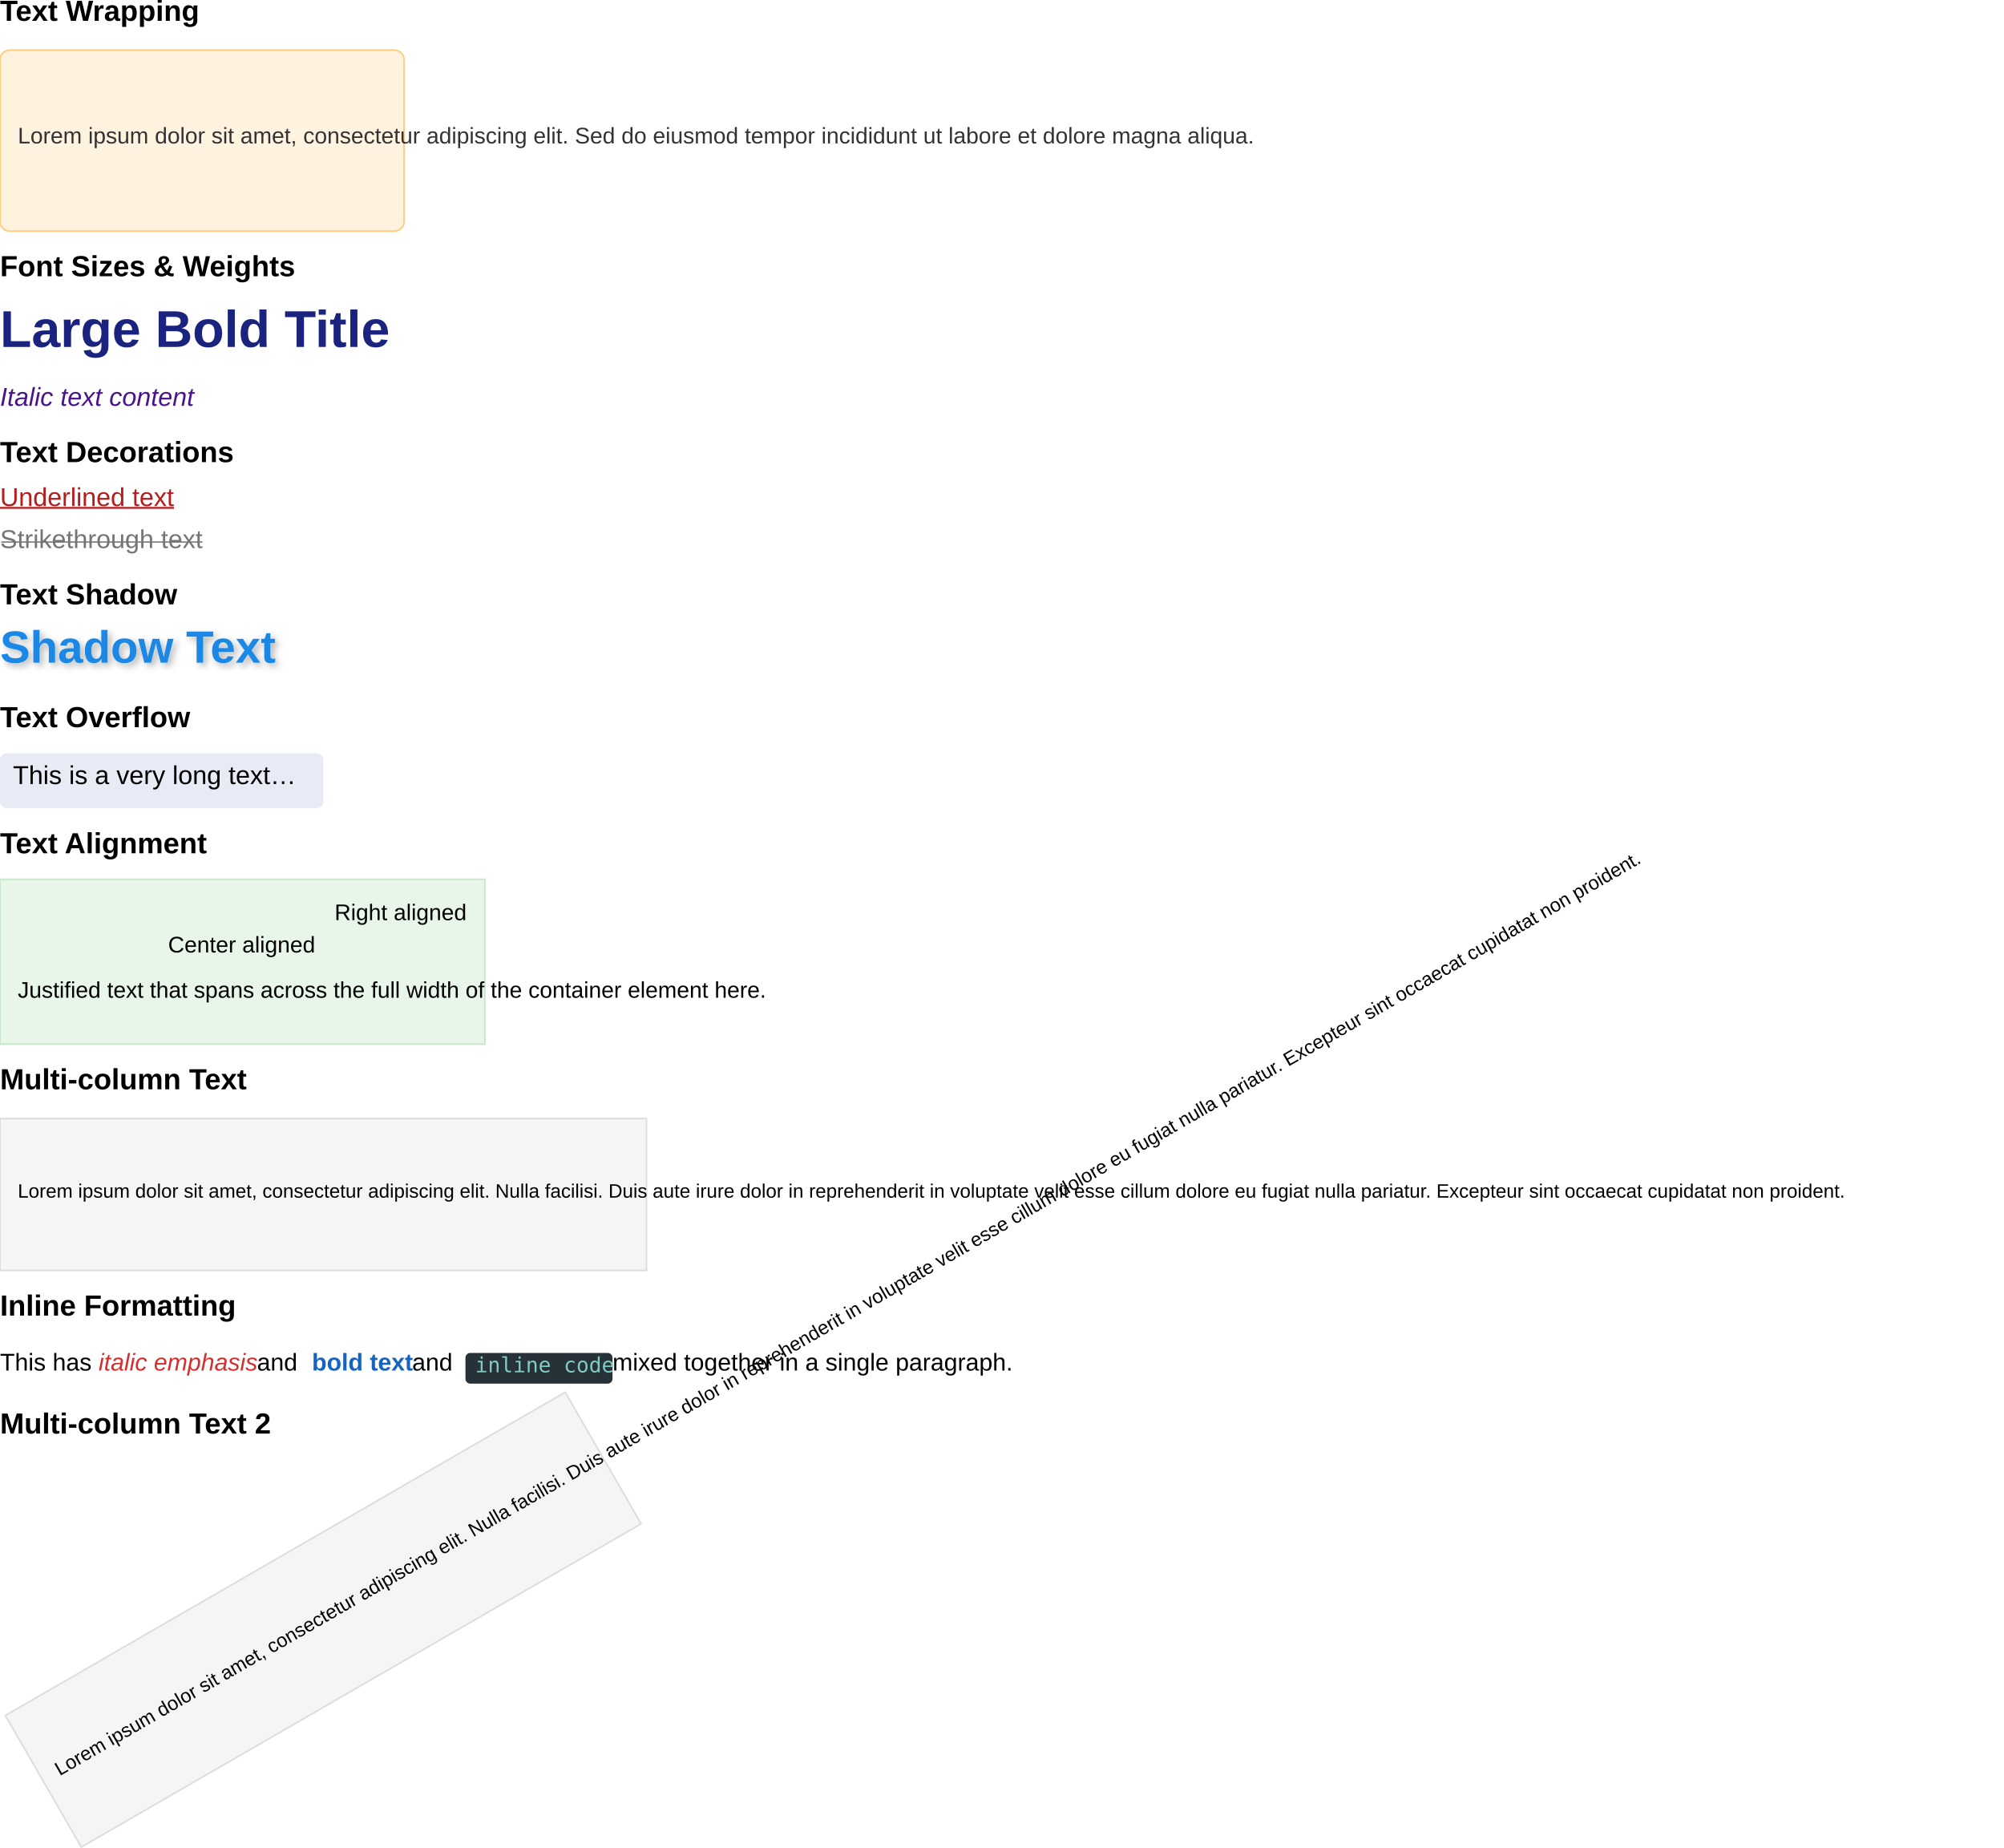
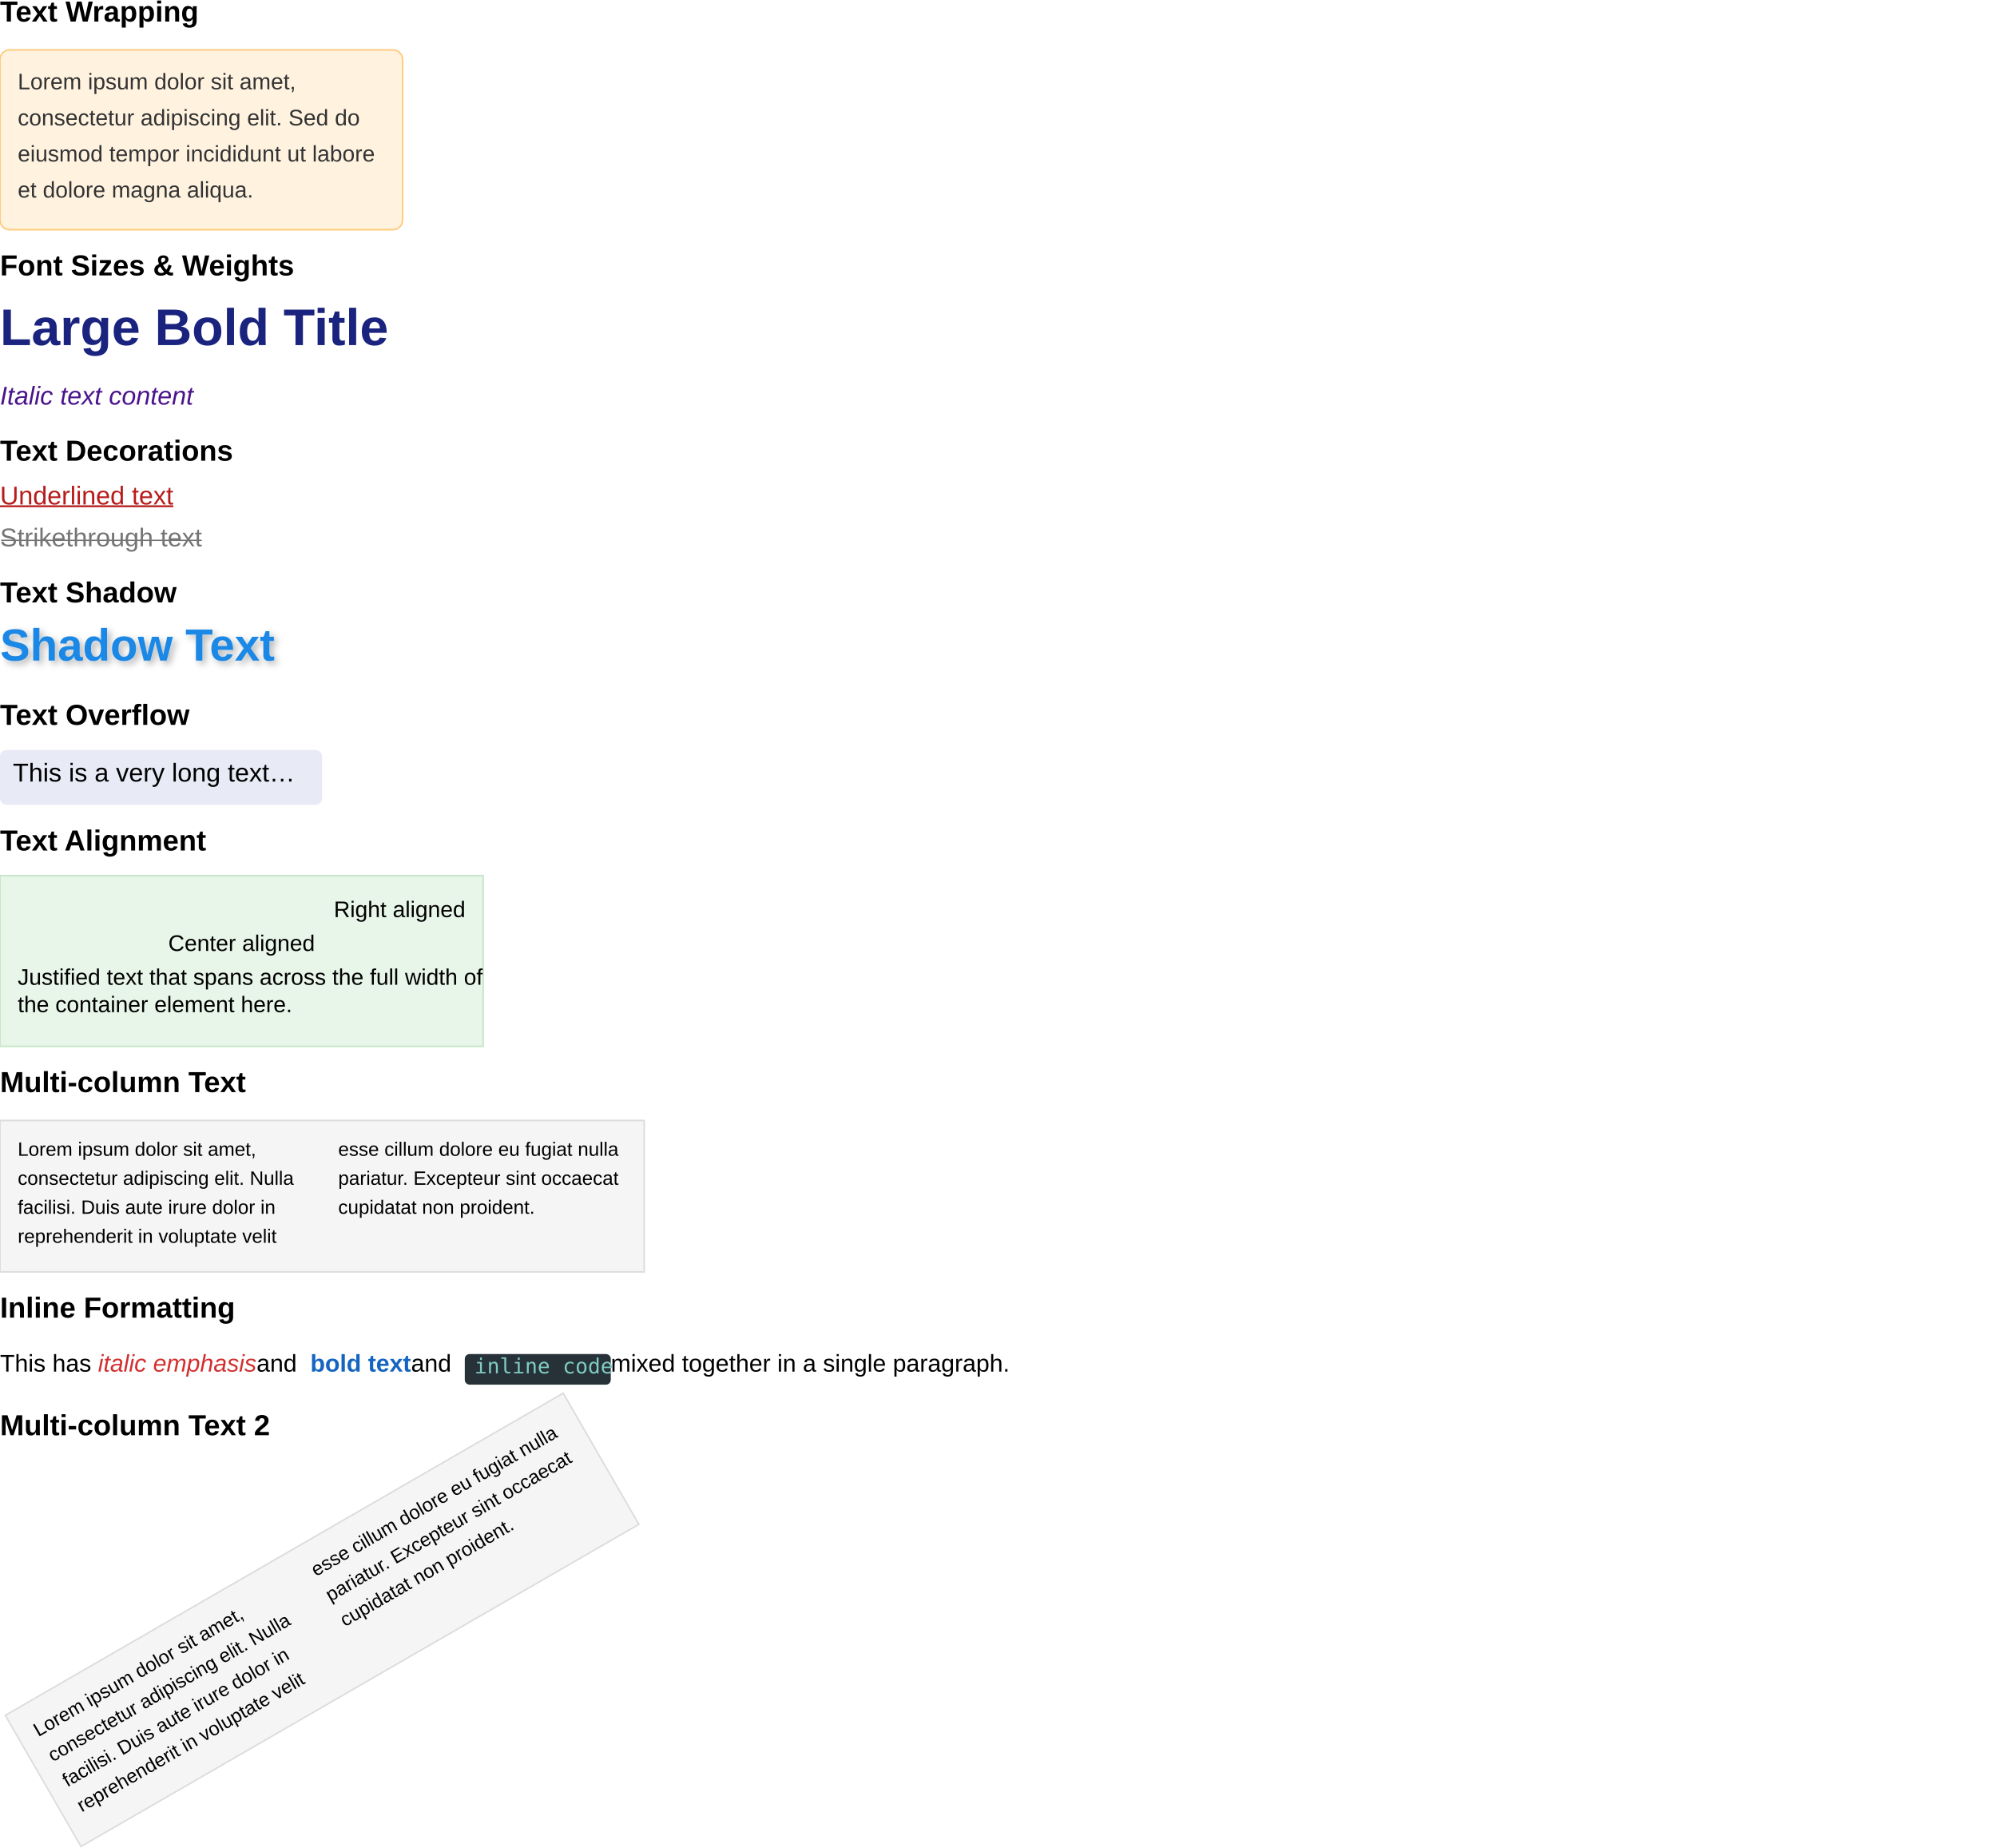
- <svg xmlns="http://www.w3.org/2000/svg" width="1240" height="1143" viewBox="0 0 1240 1143">
+ <svg xmlns="http://www.w3.org/2000/svg" width="1240" height="1147" viewBox="0 0 1240 1147">
  <defs>
    <filter id="ts1" x="-50%" y="-50%" width="200%" height="200%">
      <feDropShadow dx="2" dy="2" stdDeviation="2" flood-color="rgba(0, 0, 0, 0.3)" />
    </filter>
  </defs>
-   <text x="0" y="1" fill="rgb(0, 0, 0)" dominant-baseline="text-before-edge" font-weight="700" font-size="18px" font-family="Arial">Text Wrapping</text>
-   <rect x="0" y="31" width="250" height="112" rx="6" ry="6" fill="rgb(255, 243, 224)" stroke="rgb(255, 204, 128)" stroke-width="1" />
-   <text x="11" y="79.5" fill="rgb(51, 51, 51)" dominant-baseline="text-before-edge" font-size="14px" font-family="Arial">Lorem ipsum dolor sit amet, consectetur adipiscing elit. Sed do eiusmod tempor incididunt ut labore et dolore magna aliqua.</text>
-   <text x="0" y="159" fill="rgb(0, 0, 0)" dominant-baseline="text-before-edge" font-weight="700" font-size="18px" font-family="Arial">Font Sizes &amp; Weights</text>
-   <text x="0" y="193.5" fill="rgb(26, 35, 126)" dominant-baseline="text-before-edge" font-weight="900" font-size="32px" font-family="Arial">Large Bold Title</text>
-   <text x="0" y="240.5" fill="rgb(74, 20, 140)" dominant-baseline="text-before-edge" font-style="italic" font-size="16px" font-family="Arial">Italic text content</text>
-   <text x="0" y="274" fill="rgb(0, 0, 0)" dominant-baseline="text-before-edge" font-weight="700" font-size="18px" font-family="Arial">Text Decorations</text>
-   <text x="0" y="302.5" fill="rgb(183, 28, 28)" dominant-baseline="text-before-edge" font-size="16px" font-family="Arial" text-decoration="underline">Underlined text</text>
-   <text x="0" y="328.5" fill="rgb(117, 117, 117)" dominant-baseline="text-before-edge" font-size="16px" font-family="Arial" text-decoration="line-through">Strikethrough text</text>
-   <text x="0" y="362" fill="rgb(0, 0, 0)" dominant-baseline="text-before-edge" font-weight="700" font-size="18px" font-family="Arial">Text Shadow</text>
-   <text x="0" y="391.5" fill="rgb(30, 136, 229)" dominant-baseline="text-before-edge" font-weight="700" font-size="28px" font-family="Arial" filter="url(#ts1)">Shadow Text</text>
-   <text x="0" y="438" fill="rgb(0, 0, 0)" dominant-baseline="text-before-edge" font-weight="700" font-size="18px" font-family="Arial">Text Overflow</text>
-   <rect x="0" y="466" width="200" height="34" rx="4" ry="4" fill="rgb(232, 234, 246)" />
-   <text x="8" y="474.5" fill="rgb(0, 0, 0)" dominant-baseline="text-before-edge" font-size="16px" font-family="Arial">This is a very long text…</text>
-   <text x="0" y="516" fill="rgb(0, 0, 0)" dominant-baseline="text-before-edge" font-weight="700" font-size="18px" font-family="Arial">Text Alignment</text>
-   <path d="M0,544 L300,544 L300,646 L0,646 Z" fill="rgb(232, 245, 233)" stroke="rgb(200, 230, 201)" stroke-width="1" />
-   <text x="207" y="560" fill="rgb(0, 0, 0)" dominant-baseline="text-before-edge" font-size="14px" font-family="Arial">Right aligned</text>
-   <text x="104" y="580" fill="rgb(0, 0, 0)" dominant-baseline="text-before-edge" font-size="14px" font-family="Arial">Center aligned</text>
-   <text x="11" y="608" fill="rgb(0, 0, 0)" dominant-baseline="text-before-edge" font-size="14px" font-family="Arial" textLength="300" lengthAdjust="spacing">Justified text that spans across the full width of the container element here.</text>
-   <text x="0" y="662" fill="rgb(0, 0, 0)" dominant-baseline="text-before-edge" font-weight="700" font-size="18px" font-family="Arial">Multi-column Text</text>
-   <path d="M0,692 L400,692 L400,786 L0,786 Z" fill="rgb(245, 245, 245)" stroke="rgb(221, 221, 221)" stroke-width="1" />
-   <text x="11" y="733" fill="rgb(0, 0, 0)" dominant-baseline="text-before-edge" font-size="12px" font-family="Arial">Lorem ipsum dolor sit amet, consectetur adipiscing elit. Nulla facilisi. Duis aute irure dolor in reprehenderit in voluptate velit esse cillum dolore eu fugiat nulla pariatur. Excepteur sint occaecat cupidatat non proident.</text>
-   <text x="0" y="802" fill="rgb(0, 0, 0)" dominant-baseline="text-before-edge" font-weight="700" font-size="18px" font-family="Arial">Inline Formatting</text>
-   <text x="0" y="838" fill="rgb(0, 0, 0)" dominant-baseline="text-before-edge" font-size="15px" font-family="Arial">This has</text>
-   <text x="159" y="838" fill="rgb(0, 0, 0)" dominant-baseline="text-before-edge" font-size="15px" font-family="Arial">and</text>
-   <text x="255" y="838" fill="rgb(0, 0, 0)" dominant-baseline="text-before-edge" font-size="15px" font-family="Arial">and</text>
-   <text x="379" y="838" fill="rgb(0, 0, 0)" dominant-baseline="text-before-edge" font-size="15px" font-family="Arial">mixed together in a single paragraph.</text>
-   <text x="61" y="838" fill="rgb(211, 47, 47)" dominant-baseline="text-before-edge" font-style="italic" font-size="15px" font-family="Arial">italic emphasis</text>
-   <text x="193" y="838" fill="rgb(21, 101, 192)" dominant-baseline="text-before-edge" font-weight="700" font-size="15px" font-family="Arial">bold text</text>
-   <rect x="288" y="837" width="91" height="19" rx="3" ry="3" fill="rgb(38, 50, 56)" />
-   <text x="294" y="840" fill="rgb(128, 203, 196)" dominant-baseline="text-before-edge" font-size="13px" font-family="monospace">inline code</text>
-   <text x="0" y="875" fill="rgb(0, 0, 0)" dominant-baseline="text-before-edge" font-weight="700" font-size="18px" font-family="Arial">Multi-column Text 2</text>
-   <path d="M3.29,1061.3 L349.71,861.3 L396.71,942.7 L50.29,1142.7 Z" fill="rgb(245, 245, 245)" stroke="rgb(221, 221, 221)" stroke-width="1" />
-   <text x="32.96" y="1091.94" fill="rgb(0, 0, 0)" dominant-baseline="text-before-edge" font-size="12px" font-family="Arial" transform="rotate(-30,32.96,1091.94)">Lorem ipsum dolor sit amet, consectetur adipiscing elit. Nulla facilisi. Duis aute irure dolor in reprehenderit in voluptate velit esse cillum dolore eu fugiat nulla pariatur. Excepteur sint occaecat cupidatat non proident.</text>
+   <text x="0" y="1.5" fill="rgb(0, 0, 0)" dominant-baseline="text-before-edge" font-weight="700" font-size="18px" font-family="Arial">Text Wrapping</text>
+   <rect x="0" y="31" width="250" height="111.6" rx="6" ry="6" fill="rgb(255, 243, 224)" stroke="rgb(255, 204, 128)" stroke-width="1" />
+   <text x="11" y="46.2" fill="rgb(51, 51, 51)" dominant-baseline="text-before-edge" font-size="14px" font-family="Arial">Lorem ipsum dolor sit amet,</text>
+   <text x="11" y="68.6" fill="rgb(51, 51, 51)" dominant-baseline="text-before-edge" font-size="14px" font-family="Arial">consectetur adipiscing elit. Sed do</text>
+   <text x="11" y="91" fill="rgb(51, 51, 51)" dominant-baseline="text-before-edge" font-size="14px" font-family="Arial">eiusmod tempor incididunt ut labore</text>
+   <text x="11" y="113.4" fill="rgb(51, 51, 51)" dominant-baseline="text-before-edge" font-size="14px" font-family="Arial">et dolore magna aliqua.</text>
+   <text x="0" y="159.1" fill="rgb(0, 0, 0)" dominant-baseline="text-before-edge" font-weight="700" font-size="18px" font-family="Arial">Font Sizes &amp; Weights</text>
+   <text x="0" y="193.1" fill="rgb(26, 35, 126)" dominant-baseline="text-before-edge" font-weight="900" font-size="32px" font-family="Arial">Large Bold Title</text>
+   <text x="0" y="240.6" fill="rgb(74, 20, 140)" dominant-baseline="text-before-edge" font-style="italic" font-size="16px" font-family="Arial">Italic text content</text>
+   <text x="0" y="274.1" fill="rgb(0, 0, 0)" dominant-baseline="text-before-edge" font-weight="700" font-size="18px" font-family="Arial">Text Decorations</text>
+   <text x="0" y="302.6" fill="rgb(183, 28, 28)" dominant-baseline="text-before-edge" font-size="16px" font-family="Arial" text-decoration="underline">Underlined text</text>
+   <text x="0" y="328.6" fill="rgb(117, 117, 117)" dominant-baseline="text-before-edge" font-size="16px" font-family="Arial" text-decoration="line-through">Strikethrough text</text>
+   <text x="0" y="362.1" fill="rgb(0, 0, 0)" dominant-baseline="text-before-edge" font-weight="700" font-size="18px" font-family="Arial">Text Shadow</text>
+   <text x="0" y="391.6" fill="rgb(30, 136, 229)" dominant-baseline="text-before-edge" font-weight="700" font-size="28px" font-family="Arial" filter="url(#ts1)">Shadow Text</text>
+   <text x="0" y="438.1" fill="rgb(0, 0, 0)" dominant-baseline="text-before-edge" font-weight="700" font-size="18px" font-family="Arial">Text Overflow</text>
+   <rect x="0" y="465.6" width="200" height="34" rx="4" ry="4" fill="rgb(232, 234, 246)" />
+   <text x="8" y="474.6" fill="rgb(0, 0, 0)" dominant-baseline="text-before-edge" font-size="16px" font-family="Arial">This is a very long text…</text>
+   <text x="0" y="516.1" fill="rgb(0, 0, 0)" dominant-baseline="text-before-edge" font-weight="700" font-size="18px" font-family="Arial">Text Alignment</text>
+   <path d="M0,543.6 L300,543.6 L300,649.6 L0,649.6 Z" fill="rgb(232, 245, 233)" stroke="rgb(200, 230, 201)" stroke-width="1" />
+   <text x="207.28" y="560.1" fill="rgb(0, 0, 0)" dominant-baseline="text-before-edge" font-size="14px" font-family="Arial">Right aligned</text>
+   <text x="104.47" y="581.1" fill="rgb(0, 0, 0)" dominant-baseline="text-before-edge" font-size="14px" font-family="Arial">Center aligned</text>
+   <text x="11" y="602.1" fill="rgb(0, 0, 0)" dominant-baseline="text-before-edge" font-size="14px" font-family="Arial" textLength="300" lengthAdjust="spacing">Justified text that spans across the full width of</text>
+   <text x="11" y="619.1" fill="rgb(0, 0, 0)" dominant-baseline="text-before-edge" font-size="14px" font-family="Arial" textLength="170.38" lengthAdjust="spacing">the container element here.</text>
+   <text x="0" y="666.1" fill="rgb(0, 0, 0)" dominant-baseline="text-before-edge" font-weight="700" font-size="18px" font-family="Arial">Multi-column Text</text>
+   <path d="M0,695.6 L400,695.6 L400,789.6 L0,789.6 Z" fill="rgb(245, 245, 245)" stroke="rgb(221, 221, 221)" stroke-width="1" />
+   <text x="11" y="709.6" fill="rgb(0, 0, 0)" dominant-baseline="text-before-edge" font-size="12px" font-family="Arial">Lorem ipsum dolor sit amet,</text>
+   <text x="11" y="727.6" fill="rgb(0, 0, 0)" dominant-baseline="text-before-edge" font-size="12px" font-family="Arial">consectetur adipiscing elit. Nulla</text>
+   <text x="11" y="745.6" fill="rgb(0, 0, 0)" dominant-baseline="text-before-edge" font-size="12px" font-family="Arial">facilisi. Duis aute irure dolor in</text>
+   <text x="11" y="763.6" fill="rgb(0, 0, 0)" dominant-baseline="text-before-edge" font-size="12px" font-family="Arial">reprehenderit in voluptate velit</text>
+   <text x="210" y="709.6" fill="rgb(0, 0, 0)" dominant-baseline="text-before-edge" font-size="12px" font-family="Arial">esse cillum dolore eu fugiat nulla</text>
+   <text x="210" y="727.6" fill="rgb(0, 0, 0)" dominant-baseline="text-before-edge" font-size="12px" font-family="Arial">pariatur. Excepteur sint occaecat</text>
+   <text x="210" y="745.6" fill="rgb(0, 0, 0)" dominant-baseline="text-before-edge" font-size="12px" font-family="Arial">cupidatat non proident.</text>
+   <text x="0" y="806.1" fill="rgb(0, 0, 0)" dominant-baseline="text-before-edge" font-weight="700" font-size="18px" font-family="Arial">Inline Formatting</text>
+   <text x="0" y="841.6" fill="rgb(0, 0, 0)" dominant-baseline="text-before-edge" font-size="15px" font-family="Arial">This has</text>
+   <text x="159.3" y="841.6" fill="rgb(0, 0, 0)" dominant-baseline="text-before-edge" font-size="15px" font-family="Arial">and</text>
+   <text x="255.22" y="841.6" fill="rgb(0, 0, 0)" dominant-baseline="text-before-edge" font-size="15px" font-family="Arial">and</text>
+   <text x="379.25" y="841.6" fill="rgb(0, 0, 0)" dominant-baseline="text-before-edge" font-size="15px" font-family="Arial">mixed together in a single paragraph.</text>
+   <text x="60.88" y="841.6" fill="rgb(211, 47, 47)" dominant-baseline="text-before-edge" font-style="italic" font-size="15px" font-family="Arial">italic emphasis</text>
+   <text x="192.68" y="841.6" fill="rgb(21, 101, 192)" dominant-baseline="text-before-edge" font-weight="700" font-size="15px" font-family="Arial">bold text</text>
+   <rect x="288.6" y="840.6" width="90.65" height="19" rx="3" ry="3" fill="rgb(38, 50, 56)" />
+   <text x="294.6" y="843.6" fill="rgb(128, 203, 196)" dominant-baseline="text-before-edge" font-size="13px" font-family="monospace">inline code</text>
+   <text x="0" y="879.1" fill="rgb(0, 0, 0)" dominant-baseline="text-before-edge" font-weight="700" font-size="18px" font-family="Arial">Multi-column Text 2</text>
+   <path d="M3.29,1064.9 L349.71,864.9 L396.71,946.3 L50.29,1146.3 Z" fill="rgb(245, 245, 245)" stroke="rgb(221, 221, 221)" stroke-width="1" />
+   <text x="19.82" y="1071.52" fill="rgb(0, 0, 0)" dominant-baseline="text-before-edge" font-size="12px" font-family="Arial" transform="rotate(-30,19.82,1071.52)">Lorem ipsum dolor sit amet,</text>
+   <text x="28.82" y="1087.11" fill="rgb(0, 0, 0)" dominant-baseline="text-before-edge" font-size="12px" font-family="Arial" transform="rotate(-30,28.82,1087.11)">consectetur adipiscing elit. Nulla</text>
+   <text x="37.82" y="1102.7" fill="rgb(0, 0, 0)" dominant-baseline="text-before-edge" font-size="12px" font-family="Arial" transform="rotate(-30,37.82,1102.7)">facilisi. Duis aute irure dolor in</text>
+   <text x="46.82" y="1118.29" fill="rgb(0, 0, 0)" dominant-baseline="text-before-edge" font-size="12px" font-family="Arial" transform="rotate(-30,46.82,1118.29)">reprehenderit in voluptate velit</text>
+   <text x="192.16" y="972.02" fill="rgb(0, 0, 0)" dominant-baseline="text-before-edge" font-size="12px" font-family="Arial" transform="rotate(-30,192.16,972.02)">esse cillum dolore eu fugiat nulla</text>
+   <text x="201.16" y="987.61" fill="rgb(0, 0, 0)" dominant-baseline="text-before-edge" font-size="12px" font-family="Arial" transform="rotate(-30,201.16,987.61)">pariatur. Excepteur sint occaecat</text>
+   <text x="210.16" y="1003.2" fill="rgb(0, 0, 0)" dominant-baseline="text-before-edge" font-size="12px" font-family="Arial" transform="rotate(-30,210.16,1003.2)">cupidatat non proident.</text>
</svg>
